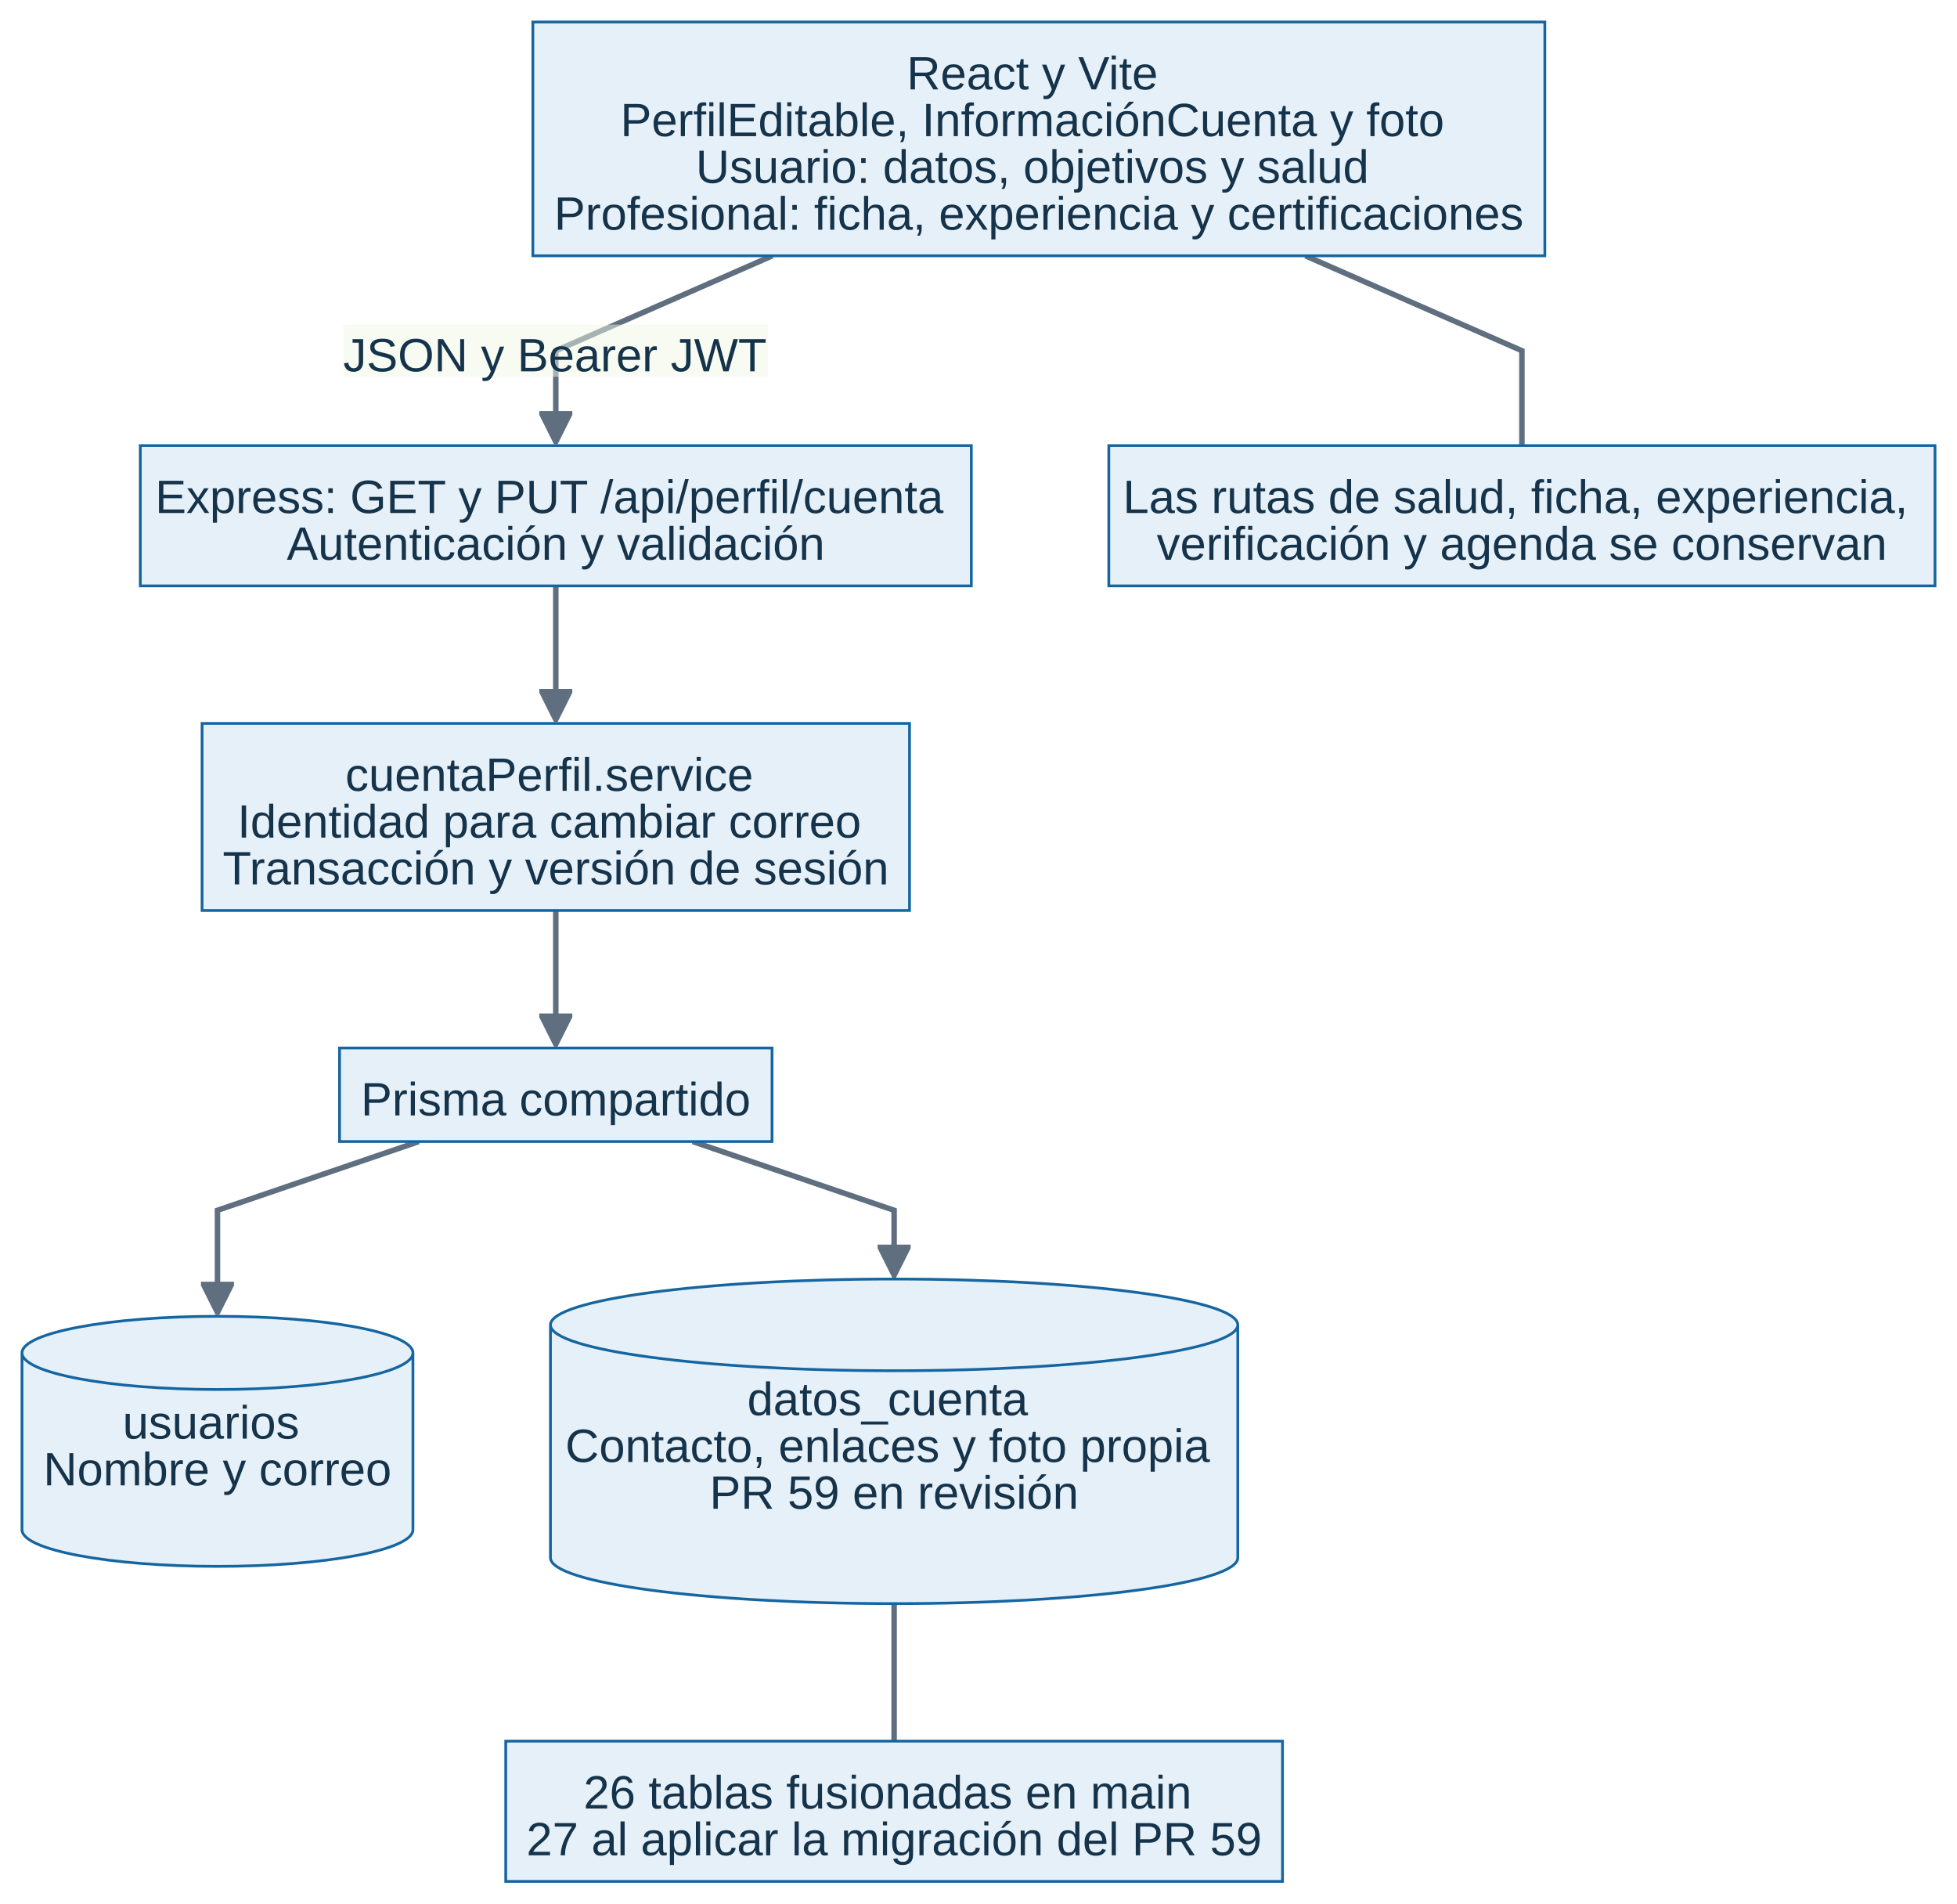
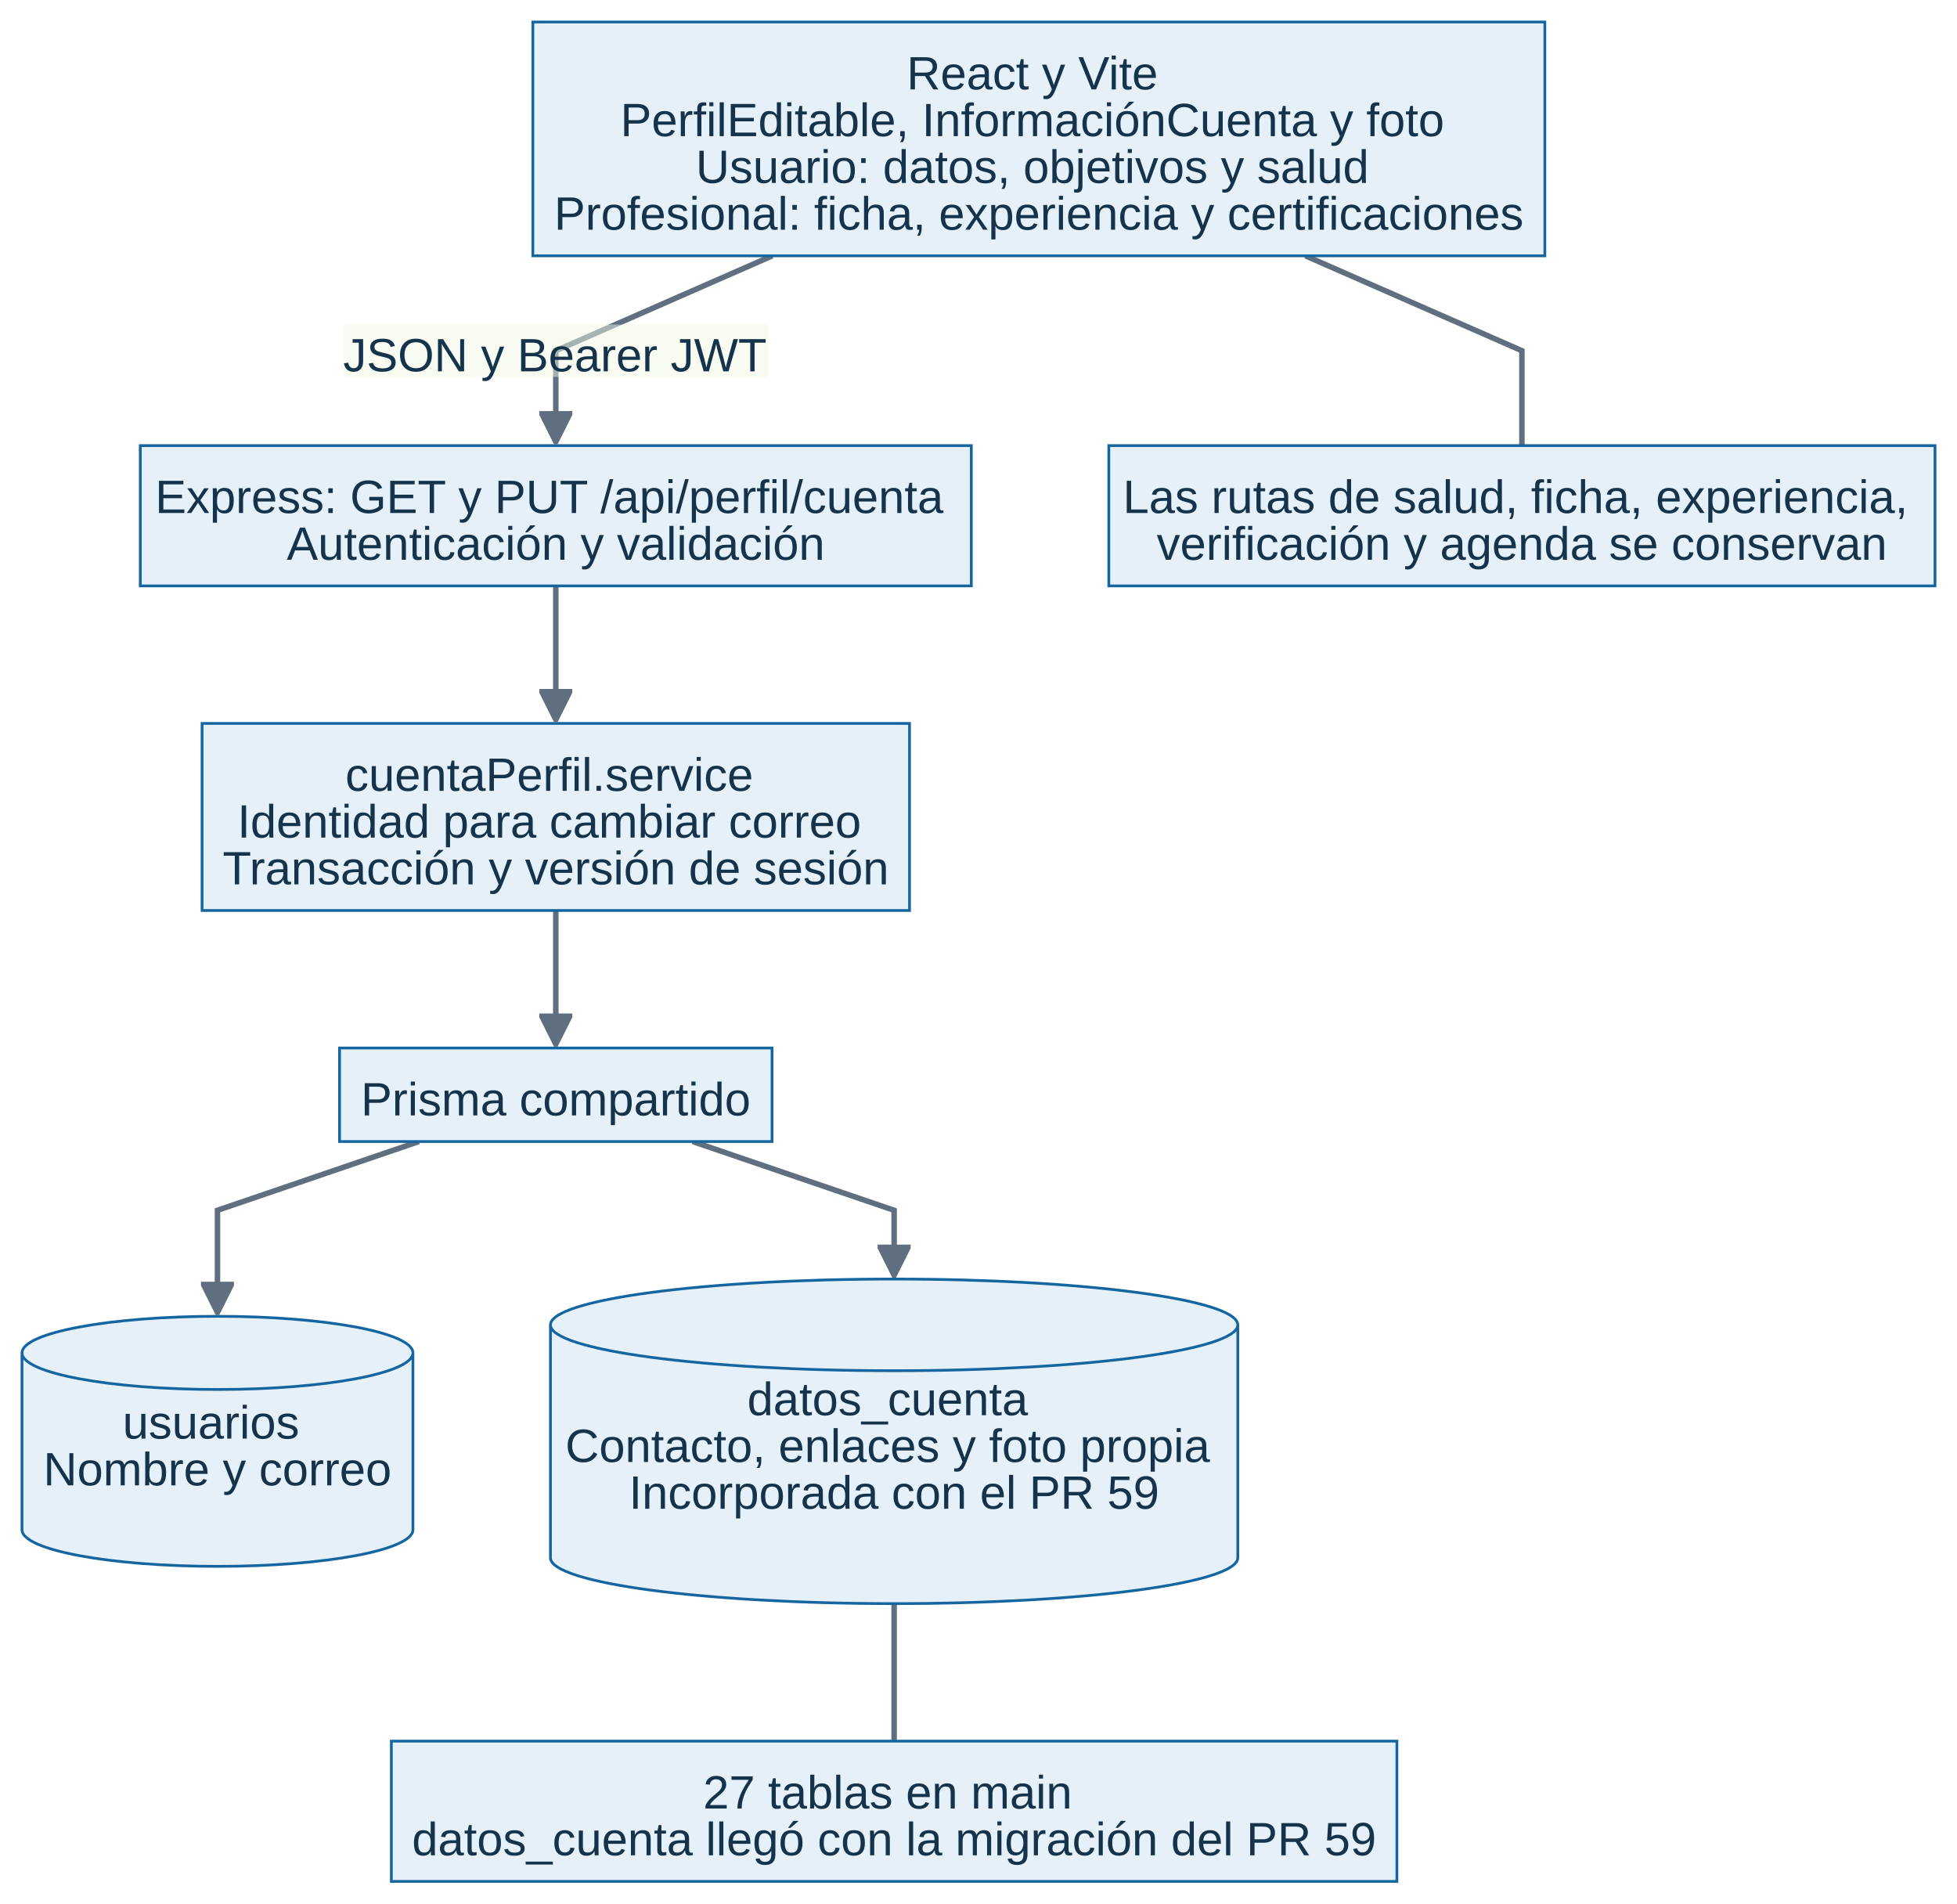
<svg xmlns="http://www.w3.org/2000/svg" aria-roledescription="flowchart-v2" role="graphics-document document" viewBox="-8 -8 711.547 691.982" height="691.982" width="711.547" id="diagrama8">
  <style>#diagrama8{font-family:Arial;font-size:17px;fill:#15334a;}#diagrama8 .error-icon{fill:hsl(26.667, 56.25%, 98.725%);}#diagrama8 .error-text{fill:rgb(1.422, 3.453, 5.078);stroke:rgb(1.422, 3.453, 5.078);}#diagrama8 .edge-thickness-normal{stroke-width:2px;}#diagrama8 .edge-thickness-thick{stroke-width:3.5px;}#diagrama8 .edge-pattern-solid{stroke-dasharray:0;}#diagrama8 .edge-pattern-dashed{stroke-dasharray:3;}#diagrama8 .edge-pattern-dotted{stroke-dasharray:2;}#diagrama8 .marker{fill:#5f6f80;stroke:#5f6f80;}#diagrama8 .marker.cross{stroke:#5f6f80;}#diagrama8 svg{font-family:Arial;font-size:17px;}#diagrama8 .label{font-family:Arial;color:#15334a;}#diagrama8 .cluster-label text{fill:rgb(1.422, 3.453, 5.078);}#diagrama8 .cluster-label span,#diagrama8 p{color:rgb(1.422, 3.453, 5.078);}#diagrama8 .label text,#diagrama8 span,#diagrama8 p{fill:#15334a;color:#15334a;}#diagrama8 .node rect,#diagrama8 .node circle,#diagrama8 .node ellipse,#diagrama8 .node polygon,#diagrama8 .node path{fill:#e6f0f8;stroke:#1565a0;stroke-width:1px;}#diagrama8 .flowchart-label text{text-anchor:middle;}#diagrama8 .node .katex path{fill:#000;stroke:#000;stroke-width:1px;}#diagrama8 .node .label{text-align:center;}#diagrama8 .node.clickable{cursor:pointer;}#diagrama8 .arrowheadPath{fill:#0b0b0b;}#diagrama8 .edgePath .path{stroke:#5f6f80;stroke-width:2.0px;}#diagrama8 .flowchart-link{stroke:#5f6f80;fill:none;}#diagrama8 .edgeLabel{background-color:hsl(86.667, 56.25%, 93.725%);text-align:center;}#diagrama8 .edgeLabel rect{opacity:0.5;background-color:hsl(86.667, 56.25%, 93.725%);fill:hsl(86.667, 56.25%, 93.725%);}#diagrama8 .labelBkg{background-color:rgba(240, 248, 230, 0.5);}#diagrama8 .cluster rect{fill:hsl(26.667, 56.25%, 98.725%);stroke:hsl(26.667, 16.25%, 88.725%);stroke-width:1px;}#diagrama8 .cluster text{fill:rgb(1.422, 3.453, 5.078);}#diagrama8 .cluster span,#diagrama8 p{color:rgb(1.422, 3.453, 5.078);}#diagrama8 div.mermaidTooltip{position:absolute;text-align:center;max-width:200px;padding:2px;font-family:Arial;font-size:12px;background:hsl(26.667, 56.25%, 98.725%);border:1px solid hsl(26.667, 16.25%, 88.725%);border-radius:2px;pointer-events:none;z-index:100;}#diagrama8 .flowchartTitleText{text-anchor:middle;font-size:18px;fill:#15334a;}#diagrama8 :root{--mermaid-font-family:"trebuchet ms",verdana,arial,sans-serif;}</style>
  <g>
    <marker orient="auto" markerHeight="12" markerWidth="12" markerUnits="userSpaceOnUse" refY="5" refX="6" viewBox="0 0 10 10" class="marker flowchart" id="diagrama8_flowchart-pointEnd">
      <path style="stroke-width: 1; stroke-dasharray: 1, 0;" class="arrowMarkerPath" d="M 0 0 L 10 5 L 0 10 z" />
    </marker>
    <marker orient="auto" markerHeight="12" markerWidth="12" markerUnits="userSpaceOnUse" refY="5" refX="4.5" viewBox="0 0 10 10" class="marker flowchart" id="diagrama8_flowchart-pointStart">
      <path style="stroke-width: 1; stroke-dasharray: 1, 0;" class="arrowMarkerPath" d="M 0 5 L 10 10 L 10 0 z" />
    </marker>
    <marker orient="auto" markerHeight="11" markerWidth="11" markerUnits="userSpaceOnUse" refY="5" refX="11" viewBox="0 0 10 10" class="marker flowchart" id="diagrama8_flowchart-circleEnd">
      <circle style="stroke-width: 1; stroke-dasharray: 1, 0;" class="arrowMarkerPath" r="5" cy="5" cx="5" />
    </marker>
    <marker orient="auto" markerHeight="11" markerWidth="11" markerUnits="userSpaceOnUse" refY="5" refX="-1" viewBox="0 0 10 10" class="marker flowchart" id="diagrama8_flowchart-circleStart">
      <circle style="stroke-width: 1; stroke-dasharray: 1, 0;" class="arrowMarkerPath" r="5" cy="5" cx="5" />
    </marker>
    <marker orient="auto" markerHeight="11" markerWidth="11" markerUnits="userSpaceOnUse" refY="5.2" refX="12" viewBox="0 0 11 11" class="marker cross flowchart" id="diagrama8_flowchart-crossEnd">
      <path style="stroke-width: 2; stroke-dasharray: 1, 0;" class="arrowMarkerPath" d="M 1,1 l 9,9 M 10,1 l -9,9" />
    </marker>
    <marker orient="auto" markerHeight="11" markerWidth="11" markerUnits="userSpaceOnUse" refY="5.2" refX="-1" viewBox="0 0 11 11" class="marker cross flowchart" id="diagrama8_flowchart-crossStart">
      <path style="stroke-width: 2; stroke-dasharray: 1, 0;" class="arrowMarkerPath" d="M 1,1 l 9,9 M 10,1 l -9,9" />
    </marker>
    <g class="root">
      <g class="clusters" />
      <g class="edgePaths">
        <path marker-end="url(#diagrama8_flowchart-pointEnd)" style="fill:none;" class="edge-thickness-normal edge-pattern-solid flowchart-link LS-F LE-R" id="L-F-R-0" d="M272.776,85L194.083,119.5L194.083,148.7" />
        <path marker-end="url(#diagrama8_flowchart-pointEnd)" style="fill:none;" class="edge-thickness-normal edge-pattern-solid flowchart-link LS-R LE-S" id="L-R-S-0" d="M194.083,205L194.083,230L194.083,249.7" />
        <path marker-end="url(#diagrama8_flowchart-pointEnd)" style="fill:none;" class="edge-thickness-normal edge-pattern-solid flowchart-link LS-S LE-P" id="L-S-P-0" d="M194.083,323L194.083,348L194.083,367.7" />
        <path marker-end="url(#diagrama8_flowchart-pointEnd)" style="fill:none;" class="edge-thickness-normal edge-pattern-solid flowchart-link LS-P LE-U" id="L-P-U-0" d="M144.292,407L71.07,432L71.07,465.238" />
        <path marker-end="url(#diagrama8_flowchart-pointEnd)" style="fill:none;" class="edge-thickness-normal edge-pattern-solid flowchart-link LS-P LE-C" id="L-P-C-0" d="M243.874,407L317.095,432L317.095,451.7" />
        <path style="fill:none;" class="edge-thickness-normal edge-pattern-solid flowchart-link LS-F LE-E" id="L-F-E-0" d="M466.658,85L545.351,119.5L545.351,154" />
        <path style="fill:none;" class="edge-thickness-normal edge-pattern-solid flowchart-link LS-C LE-N" id="L-C-N-0" d="M317.095,574.982L317.095,599.982L317.095,624.982" />
      </g>
      <g class="edgeLabels">
        <g transform="translate(194.0829, 119.5)" class="edgeLabel">
          <g transform="translate(-77.28931, -9.5)" class="label">
            <rect height="19" width="154.497" ry="0" rx="0" />
            <text style="">
              <tspan class="row" x="0" dy="1em" xml:space="preserve">JSON y Bearer JWT</tspan>
            </text>
          </g>
        </g>
        <g class="edgeLabel">
          <g transform="translate(0, 0)" class="label">
            <rect height="0" width="0" ry="0" rx="0" />
            <text style="">
              <tspan class="row" x="0" dy="1em" xml:space="preserve" />
            </text>
          </g>
        </g>
        <g class="edgeLabel">
          <g transform="translate(0, 0)" class="label">
            <rect height="0" width="0" ry="0" rx="0" />
            <text style="">
              <tspan class="row" x="0" dy="1em" xml:space="preserve" />
            </text>
          </g>
        </g>
        <g class="edgeLabel">
          <g transform="translate(0, 0)" class="label">
            <rect height="0" width="0" ry="0" rx="0" />
            <text style="">
              <tspan class="row" x="0" dy="1em" xml:space="preserve" />
            </text>
          </g>
        </g>
        <g class="edgeLabel">
          <g transform="translate(0, 0)" class="label">
            <rect height="0" width="0" ry="0" rx="0" />
            <text style="">
              <tspan class="row" x="0" dy="1em" xml:space="preserve" />
            </text>
          </g>
        </g>
        <g class="edgeLabel">
          <g transform="translate(0, 0)" class="label">
            <rect height="0" width="0" ry="0" rx="0" />
            <text style="">
              <tspan class="row" x="0" dy="1em" xml:space="preserve" />
            </text>
          </g>
        </g>
        <g class="edgeLabel">
          <g transform="translate(0, 0)" class="label">
            <rect height="0" width="0" ry="0" rx="0" />
            <text style="">
              <tspan class="row" x="0" dy="1em" xml:space="preserve" />
            </text>
          </g>
        </g>
      </g>
      <g class="nodes">
        <g transform="translate(369.7172, 42.5)" data-id="F" data-node="true" id="flowchart-F-78" class="node default default flowchart-label">
          <rect height="85" width="367.951" y="-42.5" x="-183.976" ry="0" rx="0" style="" class="basic label-container" />
          <g transform="translate(0, -35)" style="" class="label">
            <rect />
            <text style="">
              <tspan class="row" x="0" dy="1em" xml:space="preserve">React y Vite</tspan>
              <tspan class="row" x="0" dy="1em" xml:space="preserve">PerfilEditable, InformaciónCuenta y foto</tspan>
              <tspan class="row" x="0" dy="1em" xml:space="preserve">Usuario: datos, objetivos y salud</tspan>
              <tspan class="row" x="0" dy="1em" xml:space="preserve">Profesional: ficha, experiencia y certificaciones</tspan>
            </text>
          </g>
        </g>
        <g transform="translate(194.0829, 179.5)" data-id="R" data-node="true" id="flowchart-R-80" class="node default default flowchart-label">
          <rect height="51" width="302.146" y="-25.5" x="-151.073" ry="0" rx="0" style="" class="basic label-container" />
          <g transform="translate(0, -18)" style="" class="label">
            <rect />
            <text style="">
              <tspan class="row" x="0" dy="1em" xml:space="preserve">Express: GET y PUT /api/perfil/cuenta</tspan>
              <tspan class="row" x="0" dy="1em" xml:space="preserve">Autenticación y validación</tspan>
            </text>
          </g>
        </g>
        <g transform="translate(194.0829, 289)" data-id="S" data-node="true" id="flowchart-S-82" class="node default default flowchart-label">
          <rect height="68" width="257.219" y="-34" x="-128.609" ry="0" rx="0" style="" class="basic label-container" />
          <g transform="translate(0, -26.5)" style="" class="label">
            <rect />
            <text style="">
              <tspan class="row" x="0" dy="1em" xml:space="preserve">cuentaPerfil.service</tspan>
              <tspan class="row" x="0" dy="1em" xml:space="preserve">Identidad para cambiar correo</tspan>
              <tspan class="row" x="0" dy="1em" xml:space="preserve">Transacción y versión de sesión</tspan>
            </text>
          </g>
        </g>
        <g transform="translate(194.0829, 390)" data-id="P" data-node="true" id="flowchart-P-84" class="node default default flowchart-label">
          <rect height="34" width="157.256" y="-17" x="-78.628" ry="0" rx="0" style="" class="basic label-container" />
          <g transform="translate(0, -9.5)" style="" class="label">
            <rect />
            <text style="">
              <tspan class="row" x="0" dy="1em" xml:space="preserve">Prisma compartido</tspan>
            </text>
          </g>
        </g>
        <g transform="translate(71.07031, 515.9912)" data-id="U" data-node="true" id="flowchart-U-86" class="node default default flowchart-label">
          <path transform="translate(-71.07031,-45.45306)" d="M 0,13.302 a 71.07,13.302 0,0,0 142.141 0 a 71.07,13.302 0,0,0 -142.141 0 l 0,64.302 a 71.07,13.302 0,0,0 142.141 0 l 0,-64.302" style="" />
          <g transform="translate(0, -18)" style="" class="label">
            <rect />
            <text style="">
              <tspan class="row" x="0" dy="1em" xml:space="preserve">usuarios</tspan>
              <tspan class="row" x="0" dy="1em" xml:space="preserve">Nombre y correo</tspan>
            </text>
          </g>
        </g>
        <g transform="translate(317.0955, 515.9912)" data-id="C" data-node="true" id="flowchart-C-88" class="node default default flowchart-label">
          <path transform="translate(-124.9548,-58.99699)" d="M 0,16.665 a 124.955,16.665 0,0,0 249.91 0 a 124.955,16.665 0,0,0 -249.91 0 l 0,84.665 a 124.955,16.665 0,0,0 249.91 0 l 0,-84.665" style="" />
          <g transform="translate(0, -26.5)" style="" class="label">
            <rect />
            <text style="">
              <tspan class="row" x="0" dy="1em" xml:space="preserve">datos_cuenta</tspan>
              <tspan class="row" x="0" dy="1em" xml:space="preserve">Contacto, enlaces y foto propia</tspan>
-               <tspan class="row" x="0" dy="1em" xml:space="preserve">PR 59 en revisión</tspan>
+               <tspan class="row" x="0" dy="1em" xml:space="preserve">Incorporada con el PR 59</tspan>
            </text>
          </g>
        </g>
        <g transform="translate(545.3514, 179.5)" data-id="E" data-node="true" id="flowchart-E-90" class="node default default flowchart-label">
          <rect height="51" width="300.391" y="-25.5" x="-150.195" ry="0" rx="0" style="" class="basic label-container" />
          <g transform="translate(0, -18)" style="" class="label">
            <rect />
            <text style="">
              <tspan class="row" x="0" dy="1em" xml:space="preserve">Las rutas de salud, ficha, experiencia,</tspan>
              <tspan class="row" x="0" dy="1em" xml:space="preserve">verificación y agenda se conservan</tspan>
            </text>
          </g>
        </g>
        <g transform="translate(317.0955, 650.4825)" data-id="N" data-node="true" id="flowchart-N-92" class="node default default flowchart-label">
-           <rect height="51" width="282.422" y="-25.5" x="-141.211" ry="0" rx="0" style="" class="basic label-container" />
+           <rect height="51" width="365.609" y="-25.5" x="-182.805" ry="0" rx="0" style="" class="basic label-container" />
          <g transform="translate(0, -18)" style="" class="label">
            <rect />
            <text style="">
-               <tspan class="row" x="0" dy="1em" xml:space="preserve">26 tablas fusionadas en main</tspan>
-               <tspan class="row" x="0" dy="1em" xml:space="preserve">27 al aplicar la migración del PR 59</tspan>
+               <tspan class="row" x="0" dy="1em" xml:space="preserve">27 tablas en main</tspan>
+               <tspan class="row" x="0" dy="1em" xml:space="preserve">datos_cuenta llegó con la migración del PR 59</tspan>
            </text>
          </g>
        </g>
      </g>
    </g>
  </g>
</svg>
